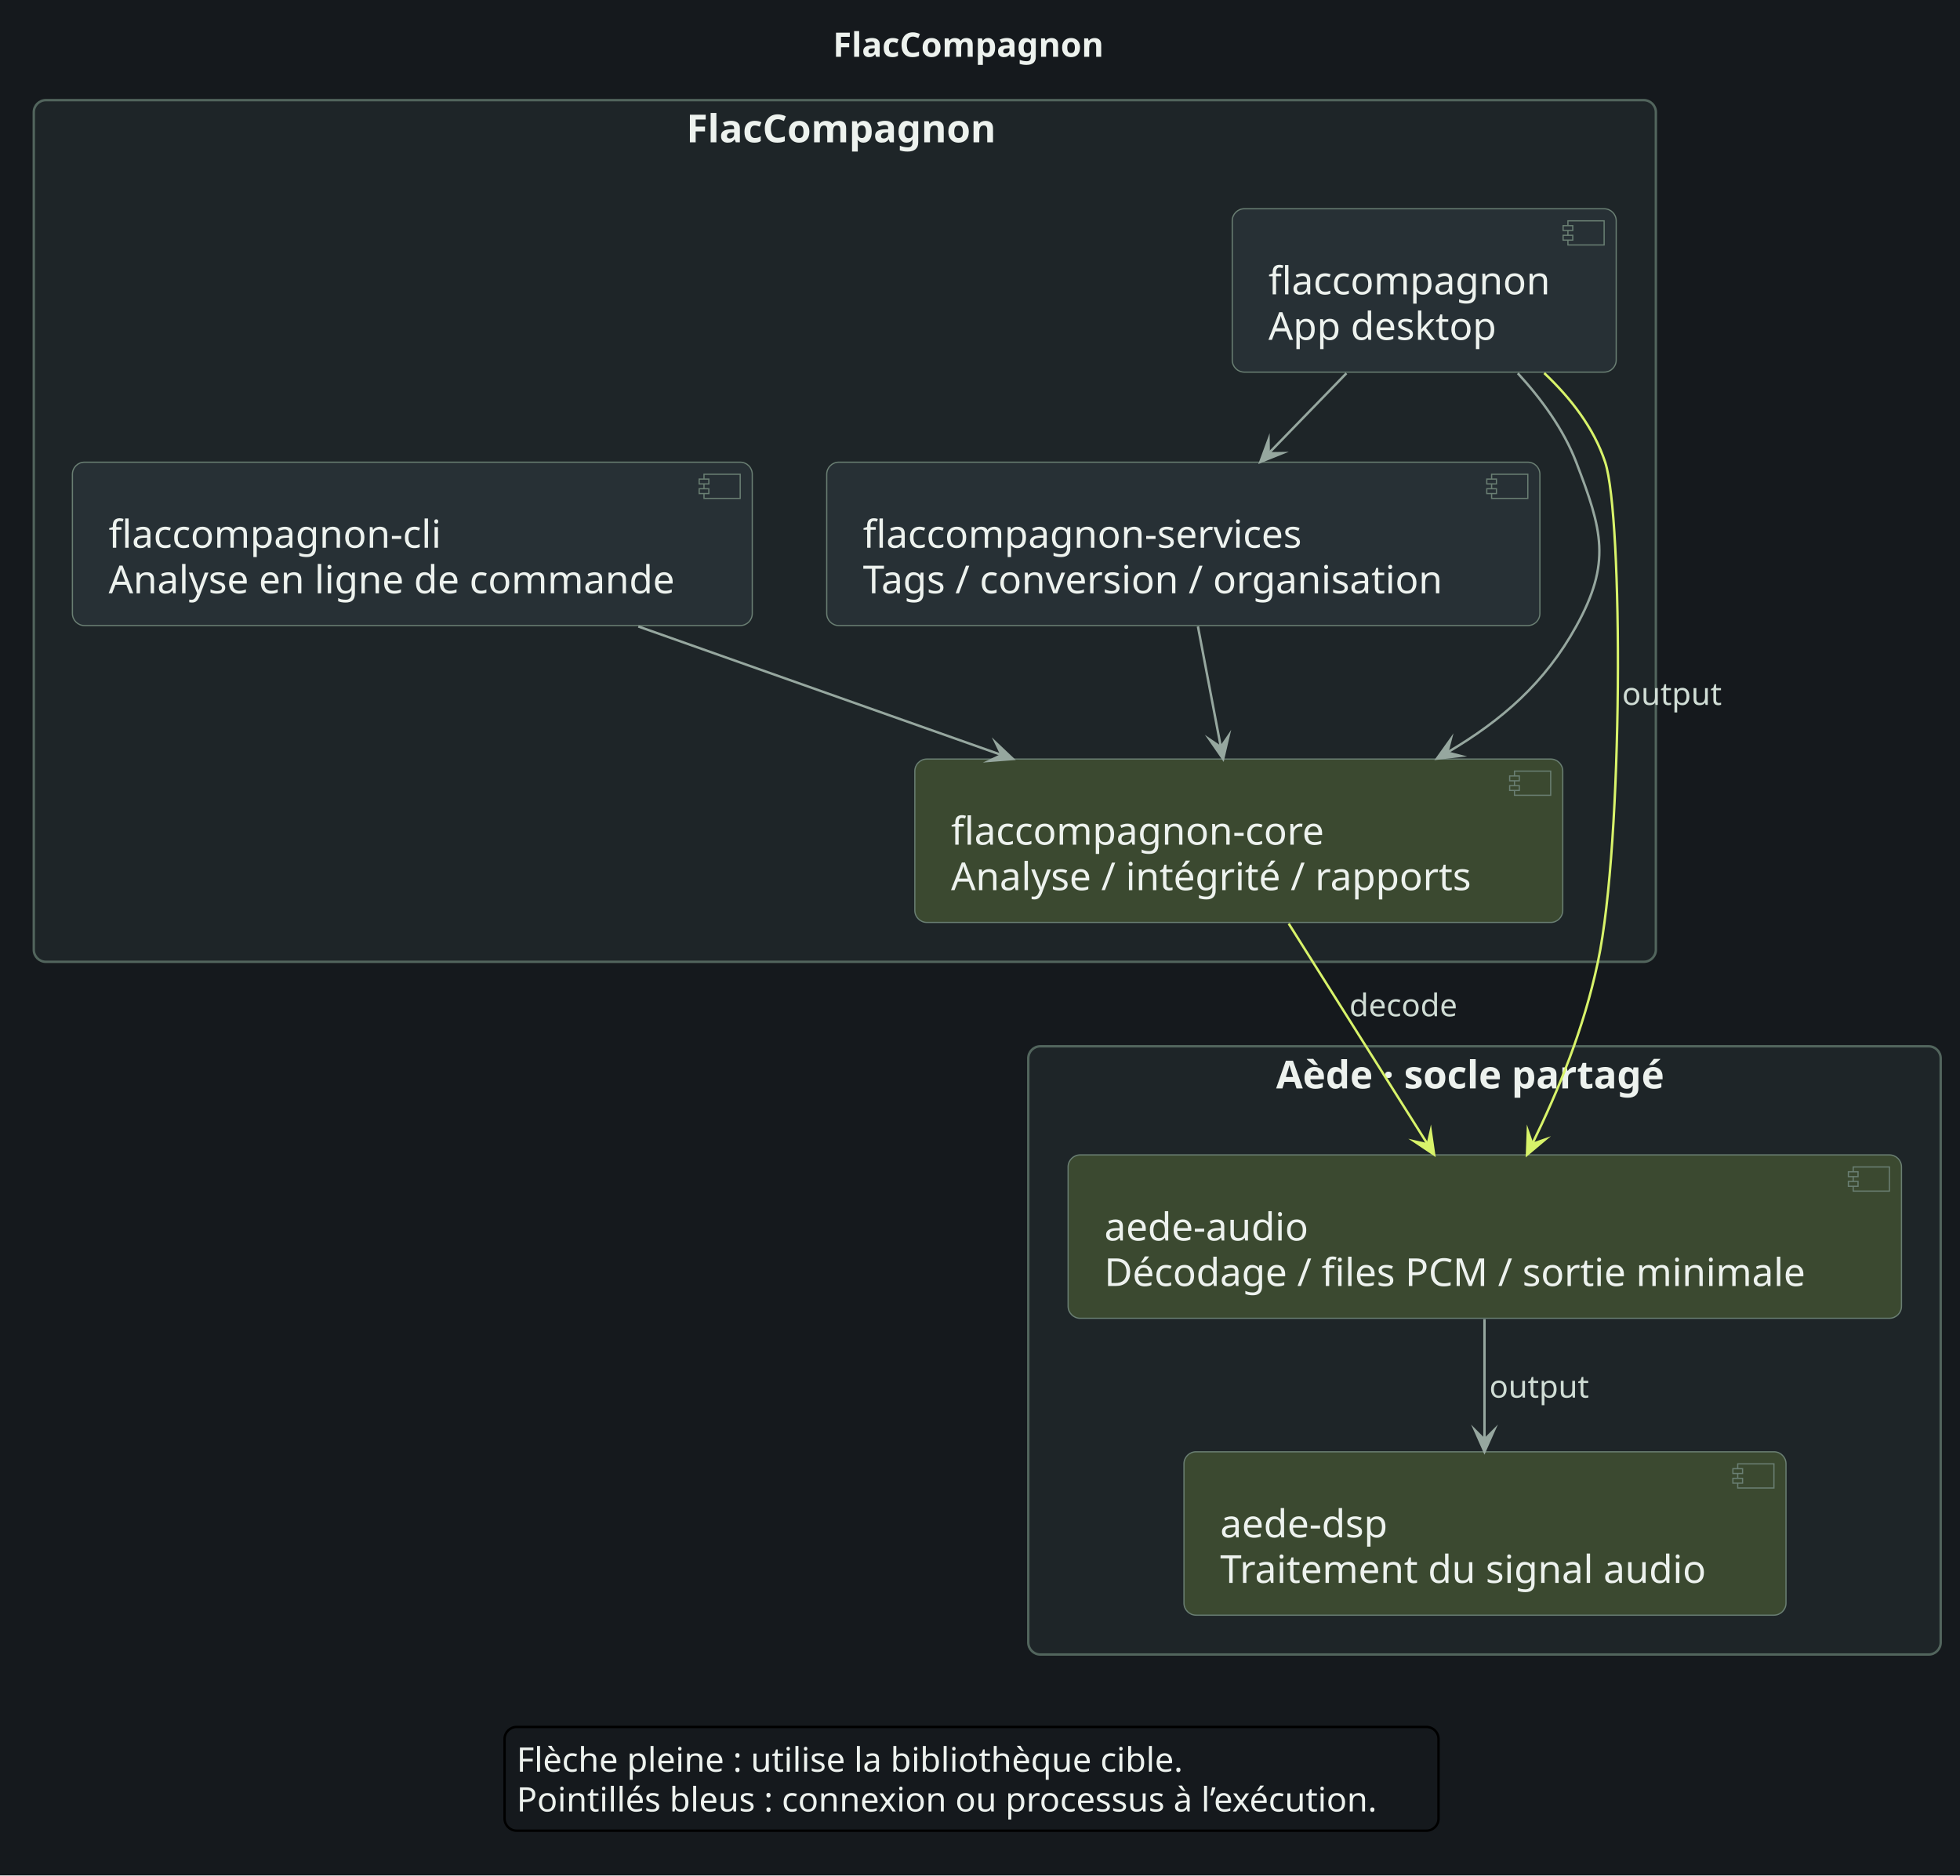
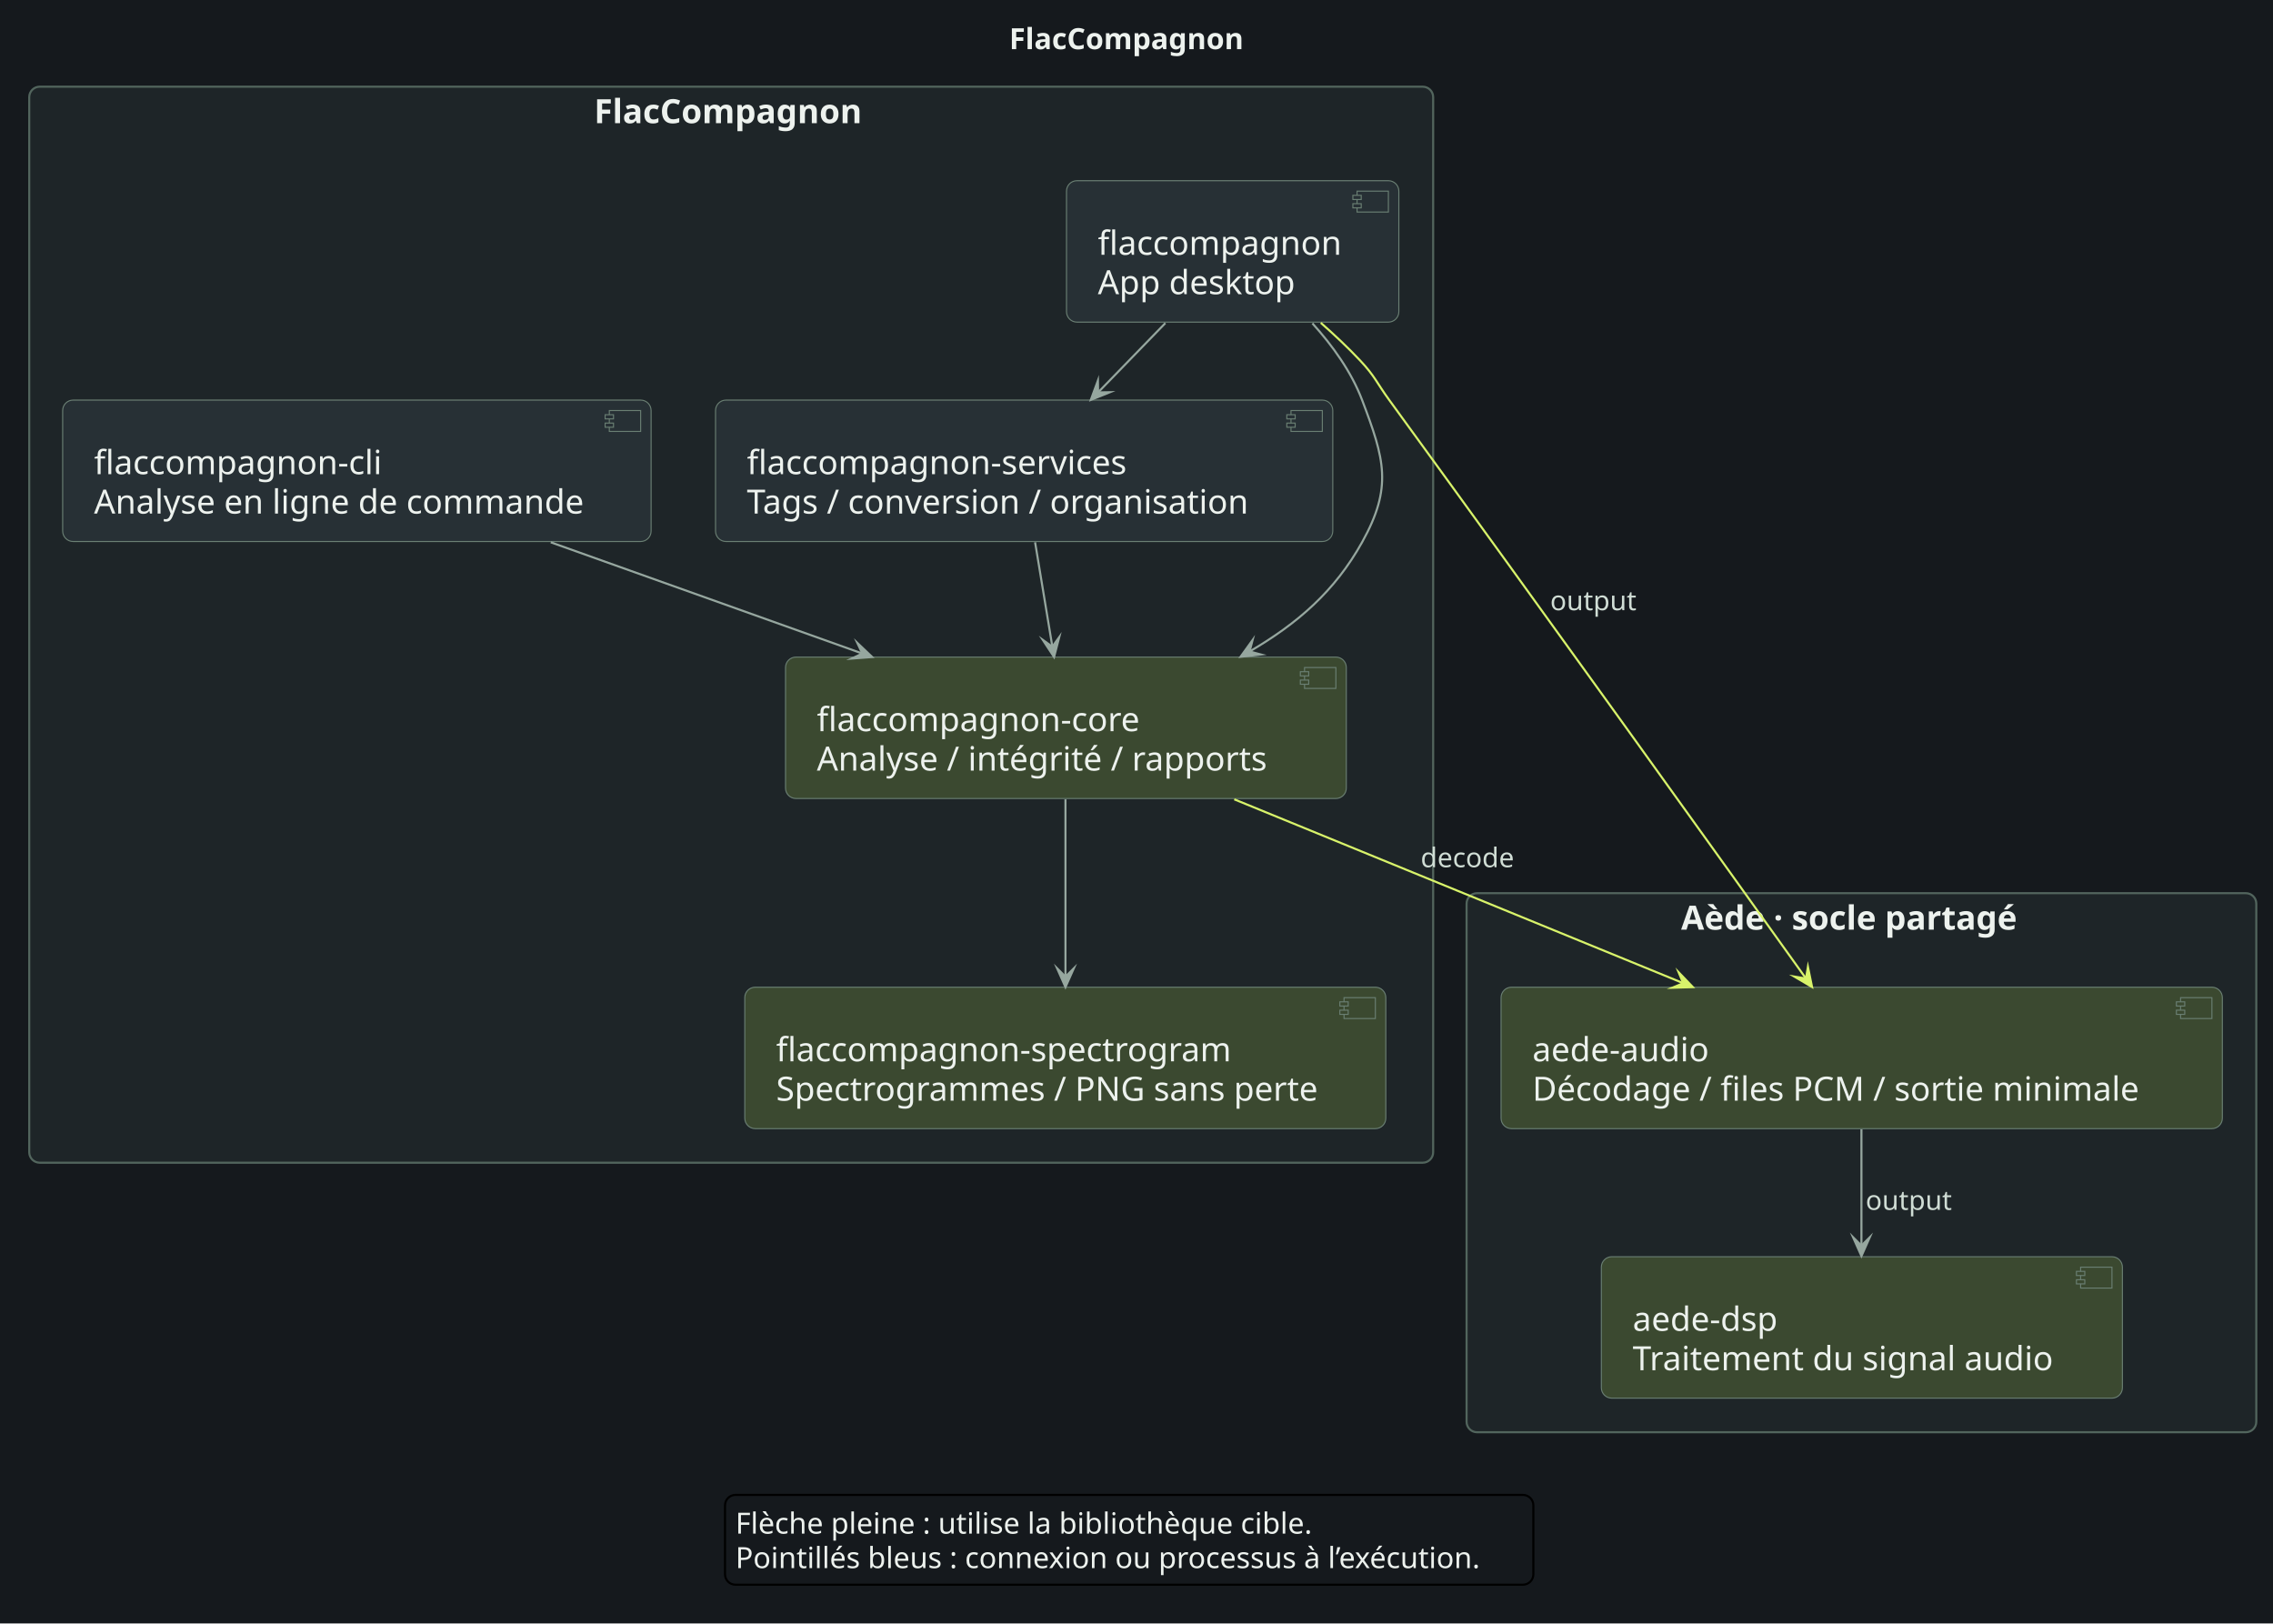
- <svg xmlns="http://www.w3.org/2000/svg" version="1.1" data-diagram-type="DESCRIPTION" style="width:812px;height:777px;background:#15191D;" width="812px" height="777px" viewBox="0 0 812 777" zoomAndPan="magnify" preserveAspectRatio="none" contentStyleType="text/css">
+ <svg xmlns="http://www.w3.org/2000/svg" version="1.1" data-diagram-type="DESCRIPTION" style="width:1088px;height:777px;background:#15191D;" width="1088px" height="777px" viewBox="0 0 1088 777" zoomAndPan="magnify" preserveAspectRatio="none" contentStyleType="text/css">
  <defs />
  <g font-family="sans-serif" lengthAdjust="spacing">
-     <rect x="0" y="0" width="812" height="777" fill="#15191D" style="stroke:none;" />
+     <rect x="0" y="0" width="1088" height="777" fill="#15191D" style="stroke:none;" />
    <g class="title" data-source-line="24">
-       <text x="345.082" y="23.535" fill="#EDF2EE" font-size="14" textLength="114.837" font-weight="700">FlacCompagnon</text>
+       <text x="483.082" y="23.535" fill="#EDF2EE" font-size="14" textLength="114.837" font-weight="700">FlacCompagnon</text>
    </g>
    <g class="cluster" data-qualified-name="FlacCompagnon" id="ent0001" data-source-line="25">
-       <rect x="14" y="41.488" width="672" height="357" fill="#1E2528" style="stroke:#52655D;stroke-width:1;" rx="5" ry="5" />
+       <rect x="14" y="41.488" width="672" height="515" fill="#1E2528" style="stroke:#52655D;stroke-width:1;" rx="5" ry="5" />
      <text x="284.379" y="58.957" fill="#EDF2EE" font-size="16" textLength="131.242" font-weight="700">FlacCompagnon</text>
    </g>
-     <g class="cluster" data-qualified-name="A.de . socle partag." id="ent0006" data-source-line="31">
-       <rect x="426" y="433.488" width="378" height="252" fill="#1E2528" style="stroke:#52655D;stroke-width:1;" rx="5" ry="5" />
-       <text x="528.684" y="450.957" fill="#EDF2EE" font-size="16" textLength="172.633" font-weight="700">Aède · socle partagé</text>
+     <g class="cluster" data-qualified-name="A.de . socle partag." id="ent0007" data-source-line="32">
+       <rect x="702" y="427.488" width="378" height="258" fill="#1E2528" style="stroke:#52655D;stroke-width:1;" rx="5" ry="5" />
+       <text x="804.684" y="444.957" fill="#EDF2EE" font-size="16" textLength="172.633" font-weight="700">Aède · socle partagé</text>
    </g>
    <g class="entity" data-qualified-name="FlacCompagnon.FApp" id="ent0002" data-source-line="26">
      <rect x="510.5" y="86.488" width="159.07" height="67.688" fill="#273035" style="stroke:#6A7F73;stroke-width:0.5;" rx="5" ry="5" />
      <rect x="649.57" y="91.488" width="15" height="10" fill="#273035" style="stroke:#6A7F73;stroke-width:0.5;" />
      <rect x="647.57" y="93.488" width="4" height="2" fill="#273035" style="stroke:#6A7F73;stroke-width:0.5;" />
      <rect x="647.57" y="97.488" width="4" height="2" fill="#273035" style="stroke:#6A7F73;stroke-width:0.5;" />
      <text x="525.5" y="121.957" fill="#EDF2EE" font-size="16" textLength="119.07">flaccompagnon</text>
      <text x="525.5" y="140.801" fill="#EDF2EE" font-size="16" textLength="98.617">App desktop</text>
    </g>
    <g class="entity" data-qualified-name="FlacCompagnon.FCli" id="ent0003" data-source-line="27">
      <rect x="30" y="191.488" width="281.656" height="67.688" fill="#273035" style="stroke:#6A7F73;stroke-width:0.5;" rx="5" ry="5" />
      <rect x="291.656" y="196.488" width="15" height="10" fill="#273035" style="stroke:#6A7F73;stroke-width:0.5;" />
      <rect x="289.656" y="198.488" width="4" height="2" fill="#273035" style="stroke:#6A7F73;stroke-width:0.5;" />
      <rect x="289.656" y="202.488" width="4" height="2" fill="#273035" style="stroke:#6A7F73;stroke-width:0.5;" />
      <text x="45" y="226.957" fill="#EDF2EE" font-size="16" textLength="145.773">flaccompagnon-cli</text>
      <text x="45" y="245.801" fill="#EDF2EE" font-size="16" textLength="241.656">Analyse en ligne de commande</text>
    </g>
    <g class="entity" data-qualified-name="FlacCompagnon.FServices" id="ent0004" data-source-line="28">
      <rect x="342.5" y="191.488" width="295.453" height="67.688" fill="#273035" style="stroke:#6A7F73;stroke-width:0.5;" rx="5" ry="5" />
      <rect x="617.953" y="196.488" width="15" height="10" fill="#273035" style="stroke:#6A7F73;stroke-width:0.5;" />
      <rect x="615.953" y="198.488" width="4" height="2" fill="#273035" style="stroke:#6A7F73;stroke-width:0.5;" />
      <rect x="615.953" y="202.488" width="4" height="2" fill="#273035" style="stroke:#6A7F73;stroke-width:0.5;" />
      <text x="357.5" y="226.957" fill="#EDF2EE" font-size="16" textLength="190.117">flaccompagnon-services</text>
      <text x="357.5" y="245.801" fill="#EDF2EE" font-size="16" textLength="255.453">Tags / conversion / organisation</text>
    </g>
    <g class="entity" data-qualified-name="FlacCompagnon.FCore" id="ent0005" data-source-line="29">
-       <rect x="379" y="314.488" width="268.43" height="67.688" fill="#3B4930" style="stroke:#6A7F73;stroke-width:0.5;" rx="5" ry="5" />
-       <rect x="627.43" y="319.488" width="15" height="10" fill="#3B4930" style="stroke:#6A7F73;stroke-width:0.5;" />
-       <rect x="625.43" y="321.488" width="4" height="2" fill="#3B4930" style="stroke:#6A7F73;stroke-width:0.5;" />
-       <rect x="625.43" y="325.488" width="4" height="2" fill="#3B4930" style="stroke:#6A7F73;stroke-width:0.5;" />
-       <text x="394" y="349.957" fill="#EDF2EE" font-size="16" textLength="161.813">flaccompagnon-core</text>
-       <text x="394" y="368.801" fill="#EDF2EE" font-size="16" textLength="228.43">Analyse / intégrité / rapports</text>
+       <rect x="376" y="314.488" width="268.43" height="67.688" fill="#3B4930" style="stroke:#6A7F73;stroke-width:0.5;" rx="5" ry="5" />
+       <rect x="624.43" y="319.488" width="15" height="10" fill="#3B4930" style="stroke:#6A7F73;stroke-width:0.5;" />
+       <rect x="622.43" y="321.488" width="4" height="2" fill="#3B4930" style="stroke:#6A7F73;stroke-width:0.5;" />
+       <rect x="622.43" y="325.488" width="4" height="2" fill="#3B4930" style="stroke:#6A7F73;stroke-width:0.5;" />
+       <text x="391" y="349.957" fill="#EDF2EE" font-size="16" textLength="161.813">flaccompagnon-core</text>
+       <text x="391" y="368.801" fill="#EDF2EE" font-size="16" textLength="228.43">Analyse / intégrité / rapports</text>
    </g>
-     <g class="entity" data-qualified-name="A.de . socle partag..AAudio" id="ent0007" data-source-line="32">
-       <rect x="442.5" y="478.488" width="345.258" height="67.688" fill="#3B4930" style="stroke:#6A7F73;stroke-width:0.5;" rx="5" ry="5" />
-       <rect x="767.758" y="483.488" width="15" height="10" fill="#3B4930" style="stroke:#6A7F73;stroke-width:0.5;" />
-       <rect x="765.758" y="485.488" width="4" height="2" fill="#3B4930" style="stroke:#6A7F73;stroke-width:0.5;" />
-       <rect x="765.758" y="489.488" width="4" height="2" fill="#3B4930" style="stroke:#6A7F73;stroke-width:0.5;" />
-       <text x="457.5" y="513.957" fill="#EDF2EE" font-size="16" textLength="89.281">aede-audio</text>
-       <text x="457.5" y="532.801" fill="#EDF2EE" font-size="16" textLength="305.258">Décodage / files PCM / sortie minimale</text>
+     <g class="entity" data-qualified-name="FlacCompagnon.FSpectrogram" id="ent0006" data-source-line="30">
+       <rect x="356.5" y="472.488" width="306.836" height="67.688" fill="#3B4930" style="stroke:#6A7F73;stroke-width:0.5;" rx="5" ry="5" />
+       <rect x="643.336" y="477.488" width="15" height="10" fill="#3B4930" style="stroke:#6A7F73;stroke-width:0.5;" />
+       <rect x="641.336" y="479.488" width="4" height="2" fill="#3B4930" style="stroke:#6A7F73;stroke-width:0.5;" />
+       <rect x="641.336" y="483.488" width="4" height="2" fill="#3B4930" style="stroke:#6A7F73;stroke-width:0.5;" />
+       <text x="371.5" y="507.957" fill="#EDF2EE" font-size="16" textLength="226.32">flaccompagnon-spectrogram</text>
+       <text x="371.5" y="526.801" fill="#EDF2EE" font-size="16" textLength="266.836">Spectrogrammes / PNG sans perte</text>
    </g>
-     <g class="entity" data-qualified-name="A.de . socle partag..ADsp" id="ent0008" data-source-line="33">
-       <rect x="490.5" y="601.488" width="249.414" height="67.688" fill="#3B4930" style="stroke:#6A7F73;stroke-width:0.5;" rx="5" ry="5" />
-       <rect x="719.914" y="606.488" width="15" height="10" fill="#3B4930" style="stroke:#6A7F73;stroke-width:0.5;" />
-       <rect x="717.914" y="608.488" width="4" height="2" fill="#3B4930" style="stroke:#6A7F73;stroke-width:0.5;" />
-       <rect x="717.914" y="612.488" width="4" height="2" fill="#3B4930" style="stroke:#6A7F73;stroke-width:0.5;" />
-       <text x="505.5" y="636.957" fill="#EDF2EE" font-size="16" textLength="74.289">aede-dsp</text>
-       <text x="505.5" y="655.801" fill="#EDF2EE" font-size="16" textLength="209.414">Traitement du signal audio</text>
+     <g class="entity" data-qualified-name="A.de . socle partag..AAudio" id="ent0008" data-source-line="33">
+       <rect x="718.5" y="472.488" width="345.258" height="67.688" fill="#3B4930" style="stroke:#6A7F73;stroke-width:0.5;" rx="5" ry="5" />
+       <rect x="1043.758" y="477.488" width="15" height="10" fill="#3B4930" style="stroke:#6A7F73;stroke-width:0.5;" />
+       <rect x="1041.758" y="479.488" width="4" height="2" fill="#3B4930" style="stroke:#6A7F73;stroke-width:0.5;" />
+       <rect x="1041.758" y="483.488" width="4" height="2" fill="#3B4930" style="stroke:#6A7F73;stroke-width:0.5;" />
+       <text x="733.5" y="507.957" fill="#EDF2EE" font-size="16" textLength="89.281">aede-audio</text>
+       <text x="733.5" y="526.801" fill="#EDF2EE" font-size="16" textLength="305.258">Décodage / files PCM / sortie minimale</text>
    </g>
-     <g class="link" data-entity-1="ent0007" data-entity-2="ent0008" id="lnk9" data-link-type="dependency">
-       <polygon points="615,601.464,619,592.464,615,596.464,611,592.464,615,601.464" fill="#96A79F" style="stroke:#96A79F;stroke-width:1;stroke-linejoin:miter;stroke-miterlimit:10;" />
-       <path d="M615,546.552 C615,563.625 615,579.397 615,596.464" style="stroke:#96A79F;stroke-width:1;" fill="none" />
-       <text x="617" y="579.057" fill="#D0DDD5" font-size="13" textLength="42.028">output</text>
+     <g class="entity" data-qualified-name="A.de . socle partag..ADsp" id="ent0009" data-source-line="34">
+       <rect x="766.5" y="601.488" width="249.414" height="67.688" fill="#3B4930" style="stroke:#6A7F73;stroke-width:0.5;" rx="5" ry="5" />
+       <rect x="995.914" y="606.488" width="15" height="10" fill="#3B4930" style="stroke:#6A7F73;stroke-width:0.5;" />
+       <rect x="993.914" y="608.488" width="4" height="2" fill="#3B4930" style="stroke:#6A7F73;stroke-width:0.5;" />
+       <rect x="993.914" y="612.488" width="4" height="2" fill="#3B4930" style="stroke:#6A7F73;stroke-width:0.5;" />
+       <text x="781.5" y="636.957" fill="#EDF2EE" font-size="16" textLength="74.289">aede-dsp</text>
+       <text x="781.5" y="655.801" fill="#EDF2EE" font-size="16" textLength="209.414">Traitement du signal audio</text>
    </g>
-     <g class="link" data-entity-1="ent0002" data-entity-2="ent0004" id="lnk10" data-link-type="dependency">
+     <g class="link" data-entity-1="ent0008" data-entity-2="ent0009" id="lnk10" data-link-type="dependency">
+       <polygon points="891,601.176,895,592.176,891,596.176,887,592.176,891,601.176" fill="#96A79F" style="stroke:#96A79F;stroke-width:1;stroke-linejoin:miter;stroke-miterlimit:10;" />
+       <path d="M891,540.525 C891,559.192 891,577.463 891,596.176" style="stroke:#96A79F;stroke-width:1;" fill="none" />
+       <text x="893" y="579.057" fill="#D0DDD5" font-size="13" textLength="42.028">output</text>
+     </g>
+     <g class="link" data-entity-1="ent0002" data-entity-2="ent0004" id="lnk11" data-link-type="dependency">
      <polygon points="522.131,191.394,531.27,187.723,525.614,187.806,525.53,182.15,522.131,191.394" fill="#96A79F" style="stroke:#96A79F;stroke-width:1;stroke-linejoin:miter;stroke-miterlimit:10;" />
      <path d="M557.809,154.645 C546.39,166.407 537.028,176.05 525.614,187.806" style="stroke:#96A79F;stroke-width:1;" fill="none" />
    </g>
-     <g class="link" data-entity-1="ent0002" data-entity-2="ent0005" id="lnk11" data-link-type="dependency">
-       <polygon points="595.29,314.313,605.074,313.182,599.596,311.771,601.008,306.293,595.29,314.313" fill="#96A79F" style="stroke:#96A79F;stroke-width:1;stroke-linejoin:miter;stroke-miterlimit:10;" />
-       <path d="M628.795,154.645 C638.584,165.303 647.787,177.903 653,191.488 C663.828,219.704 667.617,233.036 653,259.488 C640.087,282.857 622.386,298.319 599.596,311.771" style="stroke:#96A79F;stroke-width:1;" fill="none" />
+     <g class="link" data-entity-1="ent0002" data-entity-2="ent0005" id="lnk12" data-link-type="dependency">
+       <polygon points="593.811,314.336,603.6,313.253,598.128,311.815,599.566,306.344,593.811,314.336" fill="#96A79F" style="stroke:#96A79F;stroke-width:1;stroke-linejoin:miter;stroke-miterlimit:10;" />
+       <path d="M628.19,154.742 C637.823,165.402 646.877,177.978 652,191.488 C662.715,219.747 666.701,233.083 652,259.488 C638.95,282.928 621.109,298.397 598.128,311.815" style="stroke:#96A79F;stroke-width:1;" fill="none" />
    </g>
-     <g class="link" data-entity-1="ent0003" data-entity-2="ent0005" id="lnk12" data-link-type="dependency">
-       <polygon points="419.66,314.464,412.51,307.692,414.946,312.797,409.841,315.234,419.66,314.464" fill="#96A79F" style="stroke:#96A79F;stroke-width:1;stroke-linejoin:miter;stroke-miterlimit:10;" />
-       <path d="M264.453,259.552 C312.71,276.625 366.706,295.729 414.946,312.797" style="stroke:#96A79F;stroke-width:1;" fill="none" />
+     <g class="link" data-entity-1="ent0003" data-entity-2="ent0005" id="lnk13" data-link-type="dependency">
+       <polygon points="417.479,314.464,410.347,307.672,412.77,312.784,407.658,315.206,417.479,314.464" fill="#96A79F" style="stroke:#96A79F;stroke-width:1;stroke-linejoin:miter;stroke-miterlimit:10;" />
+       <path d="M263.633,259.552 C311.467,276.625 364.953,295.716 412.77,312.784" style="stroke:#96A79F;stroke-width:1;" fill="none" />
    </g>
-     <g class="link" data-entity-1="ent0004" data-entity-2="ent0005" id="lnk13" data-link-type="dependency">
-       <polygon points="506.723,314.464,508.972,304.876,505.789,309.552,501.112,306.37,506.723,314.464" fill="#96A79F" style="stroke:#96A79F;stroke-width:1;stroke-linejoin:miter;stroke-miterlimit:10;" />
-       <path d="M496.285,259.552 C499.53,276.625 502.545,292.485 505.789,309.552" style="stroke:#96A79F;stroke-width:1;" fill="none" />
+     <g class="link" data-entity-1="ent0004" data-entity-2="ent0005" id="lnk14" data-link-type="dependency">
+       <polygon points="504.542,314.464,507.02,304.933,503.726,309.531,499.127,306.237,504.542,314.464" fill="#96A79F" style="stroke:#96A79F;stroke-width:1;stroke-linejoin:miter;stroke-miterlimit:10;" />
+       <path d="M495.465,259.552 C498.287,276.625 500.905,292.464 503.726,309.531" style="stroke:#96A79F;stroke-width:1;" fill="none" />
    </g>
-     <g class="link" data-entity-1="ent0002" data-entity-2="ent0007" id="lnk14" data-link-type="dependency">
-       <polygon points="632.607,478.429,640.148,472.094,634.799,473.935,632.958,468.586,632.607,478.429" fill="#D8F36A" style="stroke:#D8F36A;stroke-width:1;stroke-linejoin:miter;stroke-miterlimit:10;" />
-       <path d="M639.749,154.576 C650.648,164.852 660.329,177.275 665,191.488 C672.428,214.092 672.536,348.536 662,398.488 C656.08,426.555 645.526,451.951 634.799,473.935" style="stroke:#D8F36A;stroke-width:1;" fill="none" />
-       <text x="672" y="292.057" fill="#D0DDD5" font-size="13" textLength="42.028">output</text>
+     <g class="link" data-entity-1="ent0005" data-entity-2="ent0006" id="lnk15" data-link-type="dependency">
+       <polygon points="510,472.452,514,463.452,510,467.452,506,463.452,510,472.452" fill="#96A79F" style="stroke:#96A79F;stroke-width:1;stroke-linejoin:miter;stroke-miterlimit:10;" />
+       <path d="M510,382.572 C510,409.046 510,440.991 510,467.452" style="stroke:#96A79F;stroke-width:1;" fill="none" />
    </g>
-     <g class="link" data-entity-1="ent0005" data-entity-2="ent0007" id="lnk15" data-link-type="dependency">
-       <polygon points="594.141,478.359,592.73,468.611,591.477,474.127,585.96,472.874,594.141,478.359" fill="#D8F36A" style="stroke:#D8F36A;stroke-width:1;stroke-linejoin:miter;stroke-miterlimit:10;" />
-       <path d="M533.887,382.662 C551.489,410.618 573.883,446.184 591.477,474.127" style="stroke:#D8F36A;stroke-width:1;" fill="none" />
-       <text x="559" y="421.057" fill="#D0DDD5" font-size="13" textLength="45.494">decode</text>
+     <g class="link" data-entity-1="ent0002" data-entity-2="ent0008" id="lnk16" data-link-type="dependency">
+       <polygon points="867.368,472.399,865.388,462.752,864.46,468.332,858.88,467.404,867.368,472.399" fill="#D8F36A" style="stroke:#D8F36A;stroke-width:1;stroke-linejoin:miter;stroke-miterlimit:10;" />
+       <path d="M632.219,154.504 C638.748,160.248 645.231,166.354 651,172.488 C658.186,180.129 658.825,183.009 665,191.488 C739.335,293.561 823.466,410.989 864.46,468.332" style="stroke:#D8F36A;stroke-width:1;" fill="none" />
+       <text x="742" y="292.057" fill="#D0DDD5" font-size="13" textLength="42.028">output</text>
    </g>
-     <g class="legend" data-source-line="42">
-       <rect x="209.037" y="715.488" width="386.927" height="42.977" fill="none" style="stroke:#000;stroke-width:1;" rx="5" ry="5" />
-       <text x="214.037" y="734.023" fill="#EDF2EE" font-size="14" textLength="289.687">Flèche pleine : utilise la bibliothèque cible.</text>
-       <text x="214.037" y="750.512" fill="#EDF2EE" font-size="14" textLength="376.927">Pointillés bleus : connexion ou processus à l’exécution.</text>
+     <g class="link" data-entity-1="ent0005" data-entity-2="ent0008" id="lnk17" data-link-type="dependency">
+       <polygon points="810.316,472.452,803.503,465.34,805.689,470.558,800.472,472.744,810.316,472.452" fill="#D8F36A" style="stroke:#D8F36A;stroke-width:1;stroke-linejoin:miter;stroke-miterlimit:10;" />
+       <path d="M590.8,382.572 C655.457,409.046 741.063,444.097 805.689,470.558" style="stroke:#D8F36A;stroke-width:1;" fill="none" />
+       <text x="680" y="415.057" fill="#D0DDD5" font-size="13" textLength="45.494">decode</text>
+     </g>
+     <g class="legend" data-source-line="44">
+       <rect x="347.037" y="715.488" width="386.927" height="42.977" fill="none" style="stroke:#000;stroke-width:1;" rx="5" ry="5" />
+       <text x="352.037" y="734.023" fill="#EDF2EE" font-size="14" textLength="289.687">Flèche pleine : utilise la bibliothèque cible.</text>
+       <text x="352.037" y="750.512" fill="#EDF2EE" font-size="14" textLength="376.927">Pointillés bleus : connexion ou processus à l’exécution.</text>
    </g>
  </g>
</svg>
